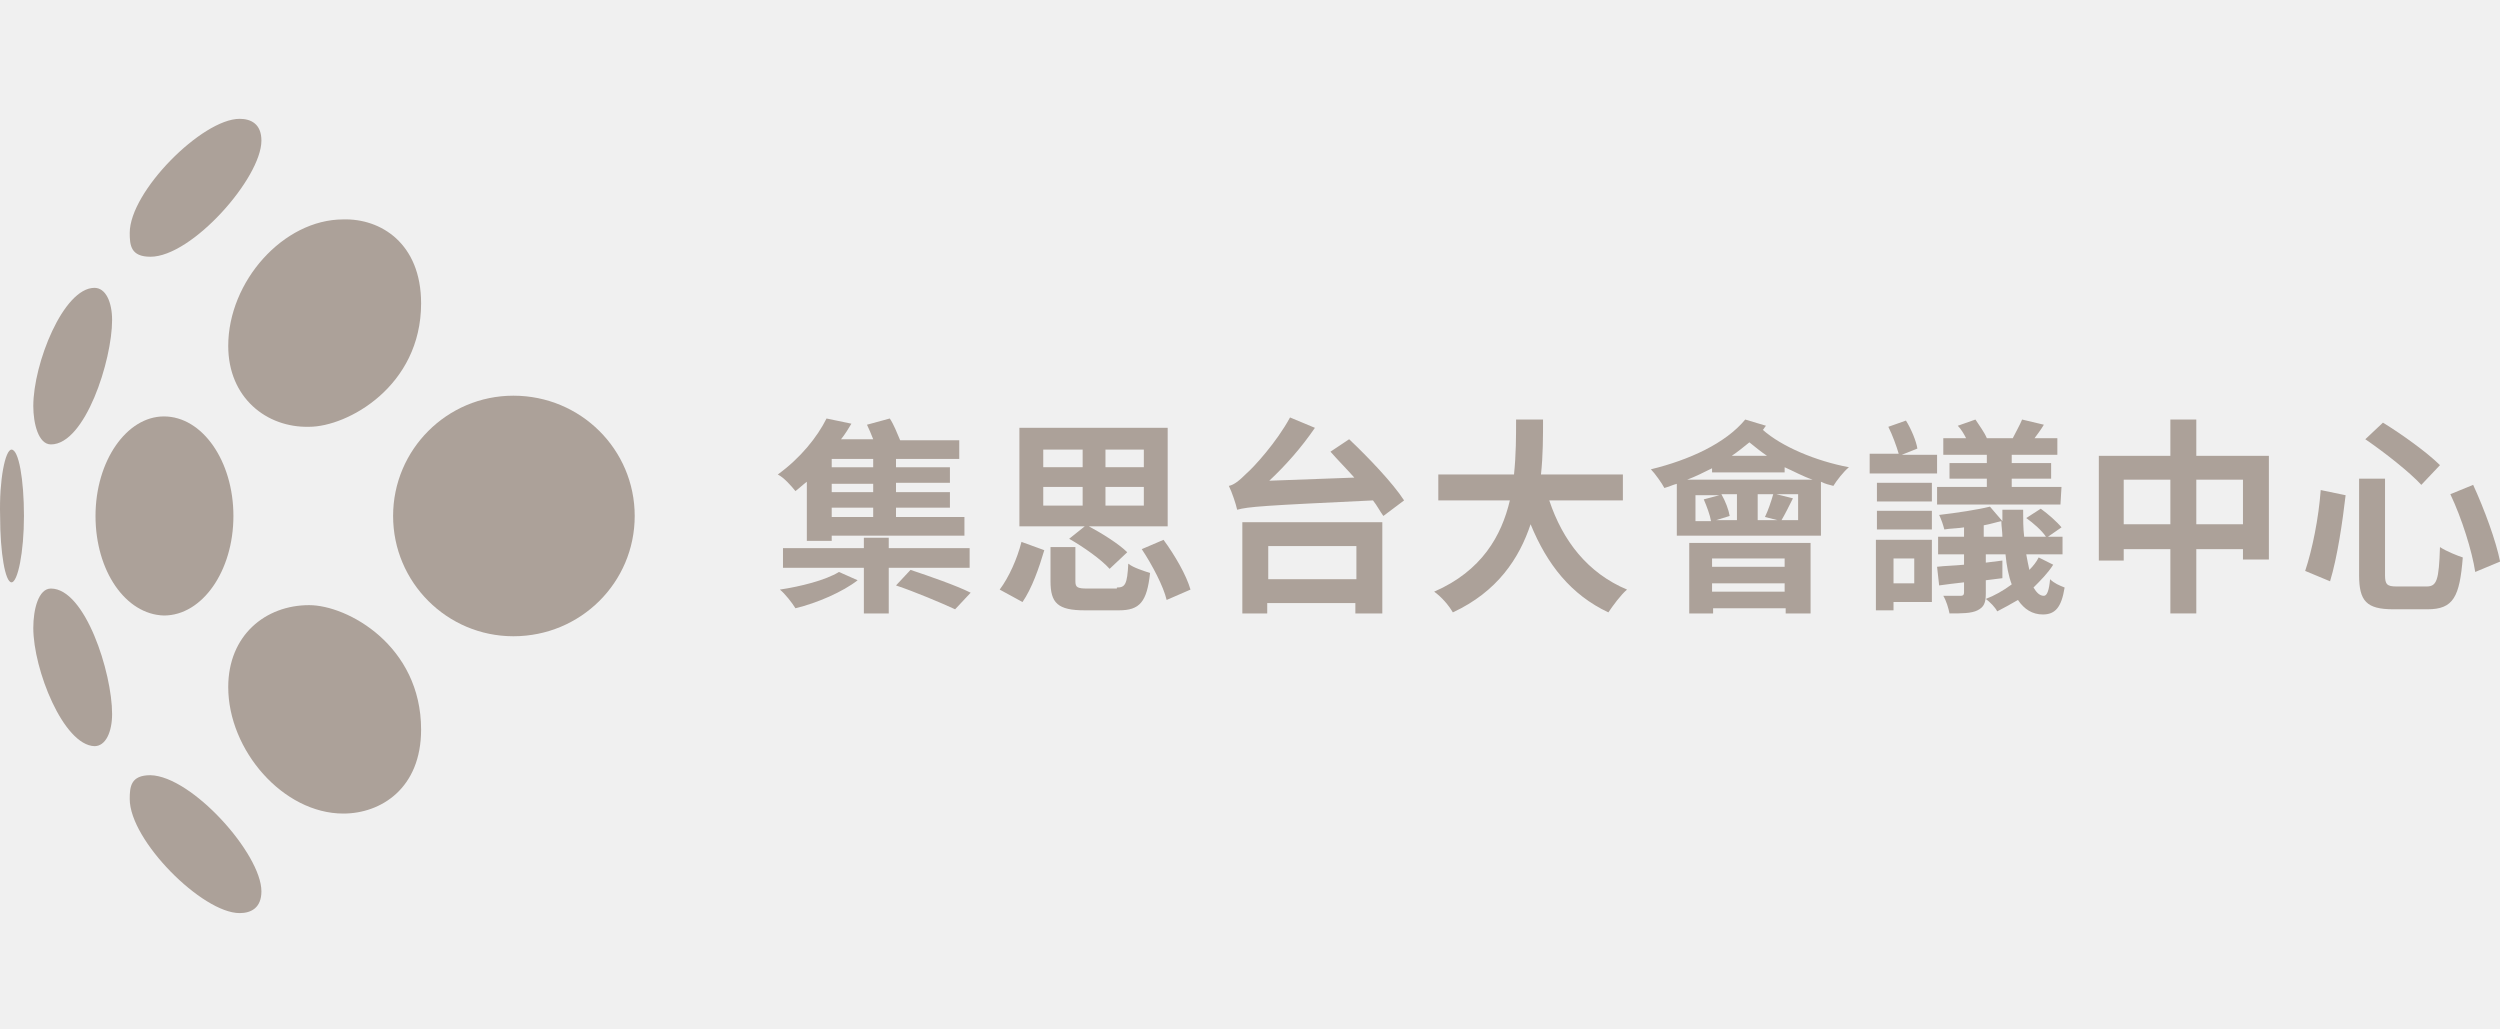
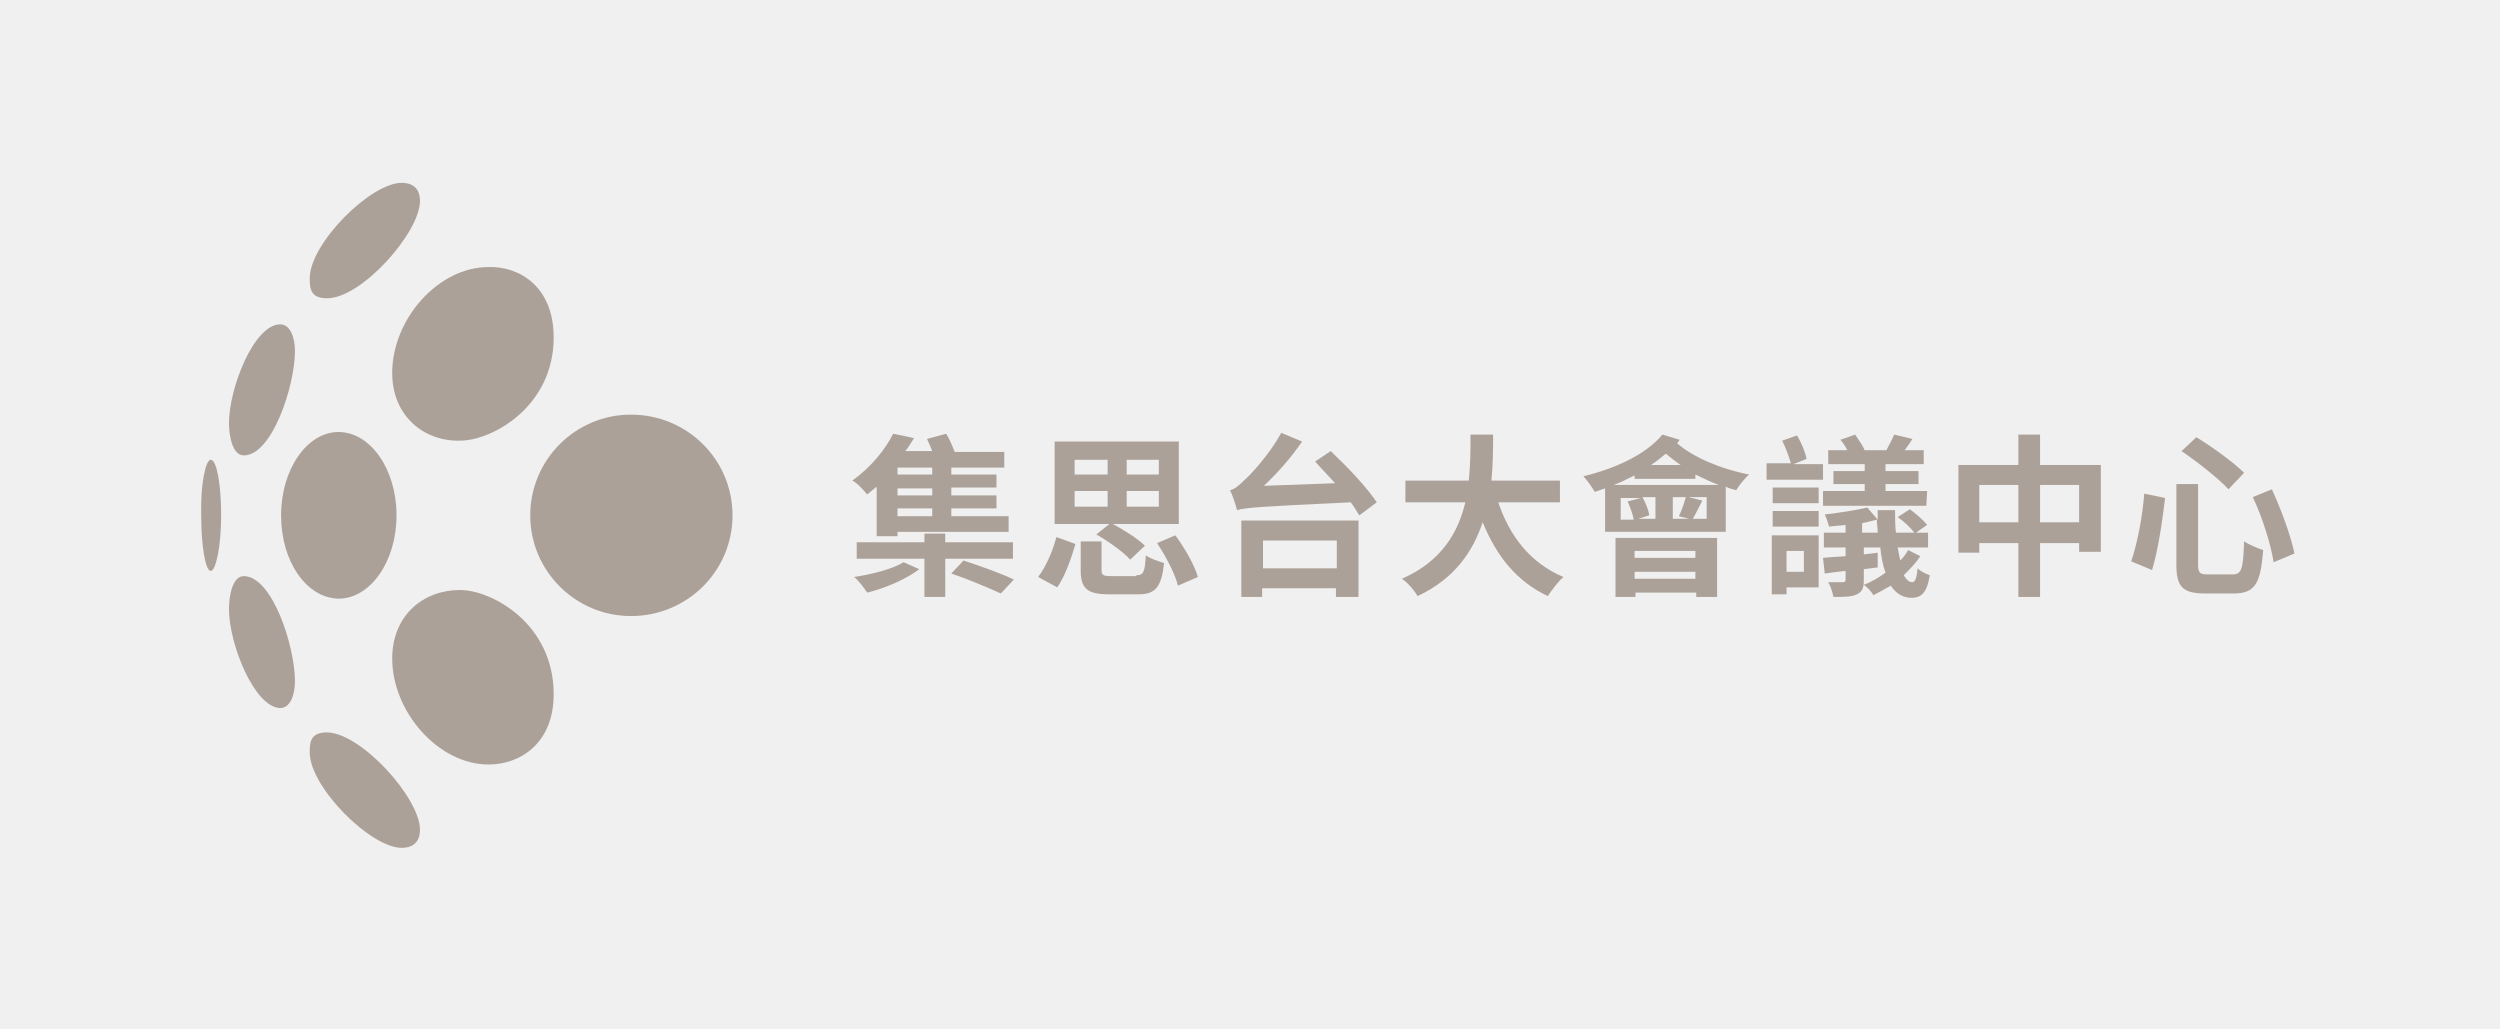
<svg xmlns="http://www.w3.org/2000/svg" width="547" height="225" viewBox="0 0 547 225" fill="none">
-   <g clip-path="url(#clip0_156_60)">
-     <path d="M67.634 132.405C58.105 132.405 49.938 138.985 49.938 150.329C49.938 164.168 61.962 178.008 75.121 178.008C83.289 178.008 92.137 172.562 92.137 159.63C92.137 141.253 76.029 132.405 67.634 132.405Z" fill="#ACA199" />
-     <path d="M32.922 169.613C28.611 169.613 28.384 172.108 28.384 174.831C28.384 183.906 44.266 199.787 52.434 199.787C54.929 199.787 57.198 198.653 57.198 195.023C57.198 186.855 41.997 169.84 32.922 169.613Z" fill="#ACA199" />
-     <path d="M51.072 112.894C51.072 100.869 44.266 91.114 35.871 91.114C27.704 91.114 20.898 100.869 20.898 112.894C20.898 124.918 27.477 134.447 35.871 134.674C44.266 134.674 51.072 124.918 51.072 112.894Z" fill="#ACA199" />
-     <path d="M11.142 128.775C8.419 128.775 7.285 133.313 7.285 137.397C7.285 146.472 13.864 163.034 20.671 163.261C23.166 163.261 24.528 160.084 24.528 156.227C24.528 147.152 18.629 128.775 11.142 128.775Z" fill="#ACA199" />
-     <path d="M67.634 93.383C76.029 93.383 92.137 84.534 92.137 66.384C92.137 53.225 83.289 47.78 75.121 48.007C61.962 48.007 49.938 61.62 49.938 75.686C49.938 87.03 58.332 93.609 67.634 93.383Z" fill="#ACA199" />
-     <path d="M32.922 56.175C41.997 56.175 57.198 38.932 57.198 30.764C57.198 27.134 54.929 26 52.434 26C44.266 26 28.384 41.881 28.384 50.956C28.384 53.679 28.611 56.175 32.922 56.175Z" fill="#ACA199" />
-     <path d="M11.142 97.239C18.629 97.239 24.528 78.862 24.528 70.014C24.528 66.157 23.166 62.981 20.671 62.981C13.864 62.981 7.285 79.543 7.285 88.845C7.285 92.702 8.419 97.239 11.142 97.239Z" fill="#ACA199" />
-     <path d="M112.329 86.576C97.809 86.576 86.011 98.374 86.011 112.894C86.011 127.414 97.809 139.212 112.329 139.212C127.076 139.212 138.874 127.414 138.874 112.894C138.874 98.374 127.076 86.576 112.329 86.576Z" fill="#ACA199" />
-     <path d="M2.521 98.374C1.159 98.374 -0.202 104.953 0.025 112.894C0.025 121.061 1.159 127.414 2.521 127.414C3.882 127.414 5.243 120.834 5.243 112.894C5.243 104.953 4.109 98.374 2.521 98.374Z" fill="#ACA199" />
-     <path d="M176.535 105.407C175.628 106.087 174.947 106.768 174.039 107.449C173.132 106.314 171.544 104.499 170.183 103.819C175.174 100.189 178.804 95.651 180.846 91.567L186.291 92.702C185.61 93.836 184.93 94.971 184.022 96.105H191.055C190.601 94.971 190.148 93.836 189.694 92.929L194.685 91.567C195.593 92.929 196.273 94.744 196.954 96.332H209.886V100.416H196.046V102.231H207.844V105.634H196.046V107.676H207.844V111.079H196.046V113.121H211.02V117.204H181.98V118.339H176.535V105.407ZM187.652 126.96C184.476 129.456 178.804 131.951 174.039 133.086C173.359 131.951 171.771 129.91 170.636 129.002C175.174 128.321 180.619 126.96 183.568 125.145L187.652 126.96ZM194.458 124.238V134.22H189.013V124.238H171.317V119.927H189.013V117.658H194.458V119.927H212.155V124.238H194.458ZM191.055 100.416H181.98V102.231H191.055V100.416ZM191.055 105.861H181.98V107.676H191.055V105.861ZM191.055 111.079H181.98V113.121H191.055V111.079ZM199.223 124.691C203.307 126.053 209.205 128.095 212.382 129.683L208.978 133.313C206.029 131.951 200.13 129.456 196.046 128.095L199.223 124.691Z" fill="#ACA199" />
-     <path d="M218.734 129.002C220.776 126.279 222.591 122.195 223.499 118.565L228.49 120.38C227.355 124.237 225.767 128.775 223.725 131.724L218.734 129.002ZM237.338 115.162H223.045V93.609H255.488V115.162H238.246C241.195 116.75 244.825 119.019 246.64 120.834L242.783 124.464C240.968 122.422 237.111 119.7 233.935 117.885L237.338 115.162ZM228.263 102.23H236.884V98.373H228.263V102.23ZM228.263 110.625H236.884V106.541H228.263V110.625ZM244.371 128.548C246.186 128.548 246.64 127.867 246.867 123.33C248.001 124.237 250.27 124.918 251.631 125.372C250.951 131.724 249.363 133.539 244.825 133.539H237.338C231.439 133.539 229.851 131.951 229.851 127.187V119.7H235.296V127.187C235.296 128.548 235.75 128.775 238.019 128.775H244.371V128.548ZM250.27 98.373H241.876V102.23H250.27V98.373ZM250.27 106.541H241.876V110.625H250.27V106.541ZM254.581 118.112C257.076 121.515 259.572 125.825 260.48 129.002L255.261 131.27C254.581 128.321 252.085 123.557 249.816 120.153L254.581 118.112Z" fill="#ACA199" />
-     <path d="M295.192 96.105C299.275 99.962 304.72 105.634 307.216 109.49L302.679 112.894C301.998 111.986 301.317 110.625 300.41 109.49C276.361 110.625 273.185 110.852 270.689 111.532C270.462 110.398 269.555 107.675 268.874 106.314C270.008 106.087 271.143 105.18 272.731 103.592C274.319 102.23 279.31 96.785 282.26 91.34L287.705 93.609C284.755 97.92 281.352 101.777 277.722 105.18L296.326 104.499C294.511 102.457 292.696 100.642 291.108 98.827L295.192 96.105ZM271.823 114.255H302.452V134.22H296.553V131.951H277.268V134.22H271.823V114.255ZM277.495 119.473V126.733H296.78V119.473H277.495Z" fill="#ACA199" />
-     <path d="M338.979 109.49C341.928 118.339 347.373 125.372 355.995 129.002C354.633 130.136 352.818 132.632 351.911 133.993C343.743 130.136 338.525 123.557 334.895 114.708C332.399 122.195 327.635 129.455 317.879 133.993C316.972 132.405 315.384 130.59 313.796 129.455C324.232 124.918 328.543 117.204 330.358 109.49H314.703V103.818H331.265C331.719 99.508 331.719 95.424 331.719 91.794H337.618C337.618 95.424 337.618 99.735 337.164 103.818H355.087V109.49H338.979Z" fill="#ACA199" />
-     <path d="M386.396 93.155C386.169 93.382 385.942 93.836 385.716 94.063C389.799 97.693 397.286 100.869 404.546 102.23C403.412 103.138 401.824 105.18 401.143 106.314C400.236 106.087 399.328 105.86 398.421 105.407V117.204H366.885V105.86C365.977 106.087 365.07 106.541 364.162 106.768C363.708 105.86 362.12 103.592 361.213 102.684C369.607 100.642 377.548 97.012 381.859 91.794L386.396 93.155ZM396.606 104.953C394.564 104.272 392.522 103.138 390.48 102.23V103.365H374.599V102.457C372.784 103.365 370.969 104.272 369.153 104.953H396.606ZM369.38 118.792H396.152V134.22H390.707V133.086H374.825V134.22H369.607V118.792H369.38ZM374.372 114.028C374.145 112.667 373.464 110.852 372.784 109.263L376.187 108.356H370.969V114.028H374.372ZM374.599 122.195V124.01H390.48V122.195H374.599ZM390.48 129.455V127.64H374.599V129.455H390.48ZM380.044 108.129H376.64C377.548 109.717 378.229 111.532 378.455 112.893L375.506 113.801H380.044V108.129ZM386.623 99.735C385.262 98.827 383.9 97.693 382.766 96.785C381.632 97.693 380.27 98.827 378.909 99.735H386.623ZM384.581 108.129V113.801H388.892L386.169 113.12C386.85 111.759 387.531 109.717 387.984 108.129H384.581ZM393.429 108.129H388.665L392.295 109.037C391.387 110.852 390.48 112.667 389.799 113.801H393.429V108.129Z" fill="#ACA199" />
-     <path d="M423.831 103.592H409.084V99.281H415.436C414.983 97.693 414.075 95.197 413.168 93.382L417.024 92.021C418.159 93.836 419.293 96.558 419.52 98.147L416.117 99.508H423.831V103.592ZM422.696 131.724H414.302V133.539H410.445V118.112H422.696V131.724ZM410.672 105.633H422.696V109.717H410.672V105.633ZM410.672 111.759H422.696V115.843H410.672V111.759ZM414.302 122.195V127.64H418.84V122.195H414.302ZM449.241 123.557C448.107 125.372 446.518 126.96 444.93 128.548C445.611 129.682 446.292 130.363 447.199 130.363C447.88 130.363 448.333 129.229 448.56 126.733C449.468 127.64 450.602 128.094 451.737 128.548C451.056 132.859 449.695 134.447 446.972 134.447C444.703 134.447 442.888 133.312 441.527 131.271C439.939 132.178 438.351 133.086 436.99 133.766C436.536 132.859 435.402 131.724 434.494 131.044C436.309 130.363 438.351 129.229 440.166 127.867C439.485 126.052 439.032 123.784 438.805 121.288H434.494V123.103L438.124 122.649V126.506L434.494 126.96V129.909C434.494 131.951 434.04 132.859 432.679 133.539C431.318 134.22 429.276 134.22 426.553 134.22C426.326 133.086 425.873 131.497 425.192 130.363C426.78 130.363 428.368 130.363 429.049 130.363C429.503 130.363 429.73 130.136 429.73 129.682V127.414C427.688 127.64 425.873 127.867 424.285 128.094L423.831 124.01C425.646 123.784 427.461 123.784 429.73 123.557V121.288H424.058V117.431H429.73V115.389C428.368 115.616 426.78 115.616 425.419 115.843C425.192 114.935 424.738 113.574 424.285 112.667C428.141 112.213 432.679 111.532 435.401 110.852L438.124 114.028C438.124 113.12 438.124 112.213 438.124 111.532H442.662C442.662 113.574 442.662 115.616 442.888 117.431H447.653C446.745 116.07 444.93 114.482 443.342 113.347L446.518 111.305C448.107 112.44 450.149 114.255 451.056 115.389L448.107 117.431H451.283V121.288H443.342C443.569 122.649 443.796 123.557 444.023 124.691C444.93 123.784 445.611 122.876 446.065 121.969L449.241 123.557ZM450.829 110.398H423.831V106.541H434.721V104.726H426.553V101.323H434.721V99.508H425.192V95.878H430.183C429.73 94.97 429.049 93.836 428.368 93.155L432.225 91.794C433.133 93.155 434.267 94.743 434.721 95.878H440.393C441.073 94.516 441.981 92.928 442.435 91.794L447.199 92.928C446.518 94.063 445.838 94.97 445.157 95.878H450.148V99.508H440.166V101.323H448.787V104.726H440.166V106.541H451.056L450.829 110.398ZM438.124 117.431C438.124 116.297 437.897 115.162 437.897 114.028C436.763 114.255 435.402 114.709 434.04 114.935V117.431H438.124Z" fill="#ACA199" />
-     <path d="M496.431 99.735V122.422H490.759V120.154H480.55V134.22H474.878V120.154H464.669V122.649H459.224V99.735H474.878V91.794H480.55V99.735H496.431ZM474.878 114.708V104.953H464.669V114.708H474.878ZM490.759 114.708V104.953H480.55V114.708H490.759Z" fill="#ACA199" />
-     <path d="M513.22 108.356C512.54 114.255 511.405 121.969 509.817 127.187L504.372 124.918C505.96 120.154 507.321 113.347 507.775 107.222L513.22 108.356ZM521.842 104.726V125.826C521.842 127.867 522.295 128.321 524.337 128.321H530.917C533.185 128.321 533.639 126.96 533.866 119.7C535.227 120.607 537.496 121.515 538.857 121.969C538.177 130.59 536.815 133.312 531.144 133.312H523.657C517.758 133.312 516.17 131.497 516.17 125.826V104.726H521.842ZM521.388 92.475C525.472 94.97 531.144 99.054 533.866 101.777L529.782 106.087C527.287 103.365 521.842 99.054 517.531 96.105L521.388 92.475ZM541.126 106.087C543.622 111.532 546.117 118.339 547.025 122.876L541.58 125.145C540.899 120.607 538.63 113.347 536.135 108.129L541.126 106.087Z" fill="#ACA199" />
-   </g>
-   <defs>
-     <clipPath id="clip0_156_60">
-       <rect width="547" height="225" fill="white" />
-     </clipPath>
-   </defs>
+   <path d="M100.63 129.093C92.652 129.093 85.813 134.602 85.813 144.1C85.813 155.688 95.881 167.276 106.899 167.276C113.738 167.276 121.146 162.717 121.146 151.889C121.146 136.502 107.659 129.093 100.63 129.093Z" fill="#ACA199" />
+   <path d="M71.566 160.247C67.956 160.247 67.766 162.337 67.766 164.616C67.766 172.215 81.064 185.512 87.903 185.512C89.992 185.512 91.892 184.563 91.892 181.523C91.892 174.684 79.164 160.437 71.566 160.247Z" fill="#ACA199" />
+   <path d="M86.763 112.757C86.763 102.688 81.064 94.52 74.035 94.52C67.197 94.52 61.498 102.688 61.498 112.757C61.498 122.825 67.007 130.803 74.035 130.993C81.064 130.993 86.763 122.825 86.763 112.757Z" fill="#ACA199" />
+   <path d="M53.329 126.054C51.049 126.054 50.1 129.853 50.1 133.273C50.1 140.871 55.609 154.739 61.307 154.929C63.397 154.929 64.537 152.269 64.537 149.04C64.537 141.441 59.598 126.054 53.329 126.054Z" fill="#ACA199" />
+   <path d="M100.63 96.419C107.659 96.419 121.146 89.011 121.146 73.814C121.146 62.796 113.738 58.237 106.899 58.427C95.881 58.427 85.813 69.824 85.813 81.602C85.813 91.1 92.842 96.609 100.63 96.419Z" fill="#ACA199" />
+   <path d="M71.566 65.265C79.164 65.265 91.892 50.828 91.892 43.989C91.892 40.95 89.992 40 87.903 40C81.064 40 67.766 53.297 67.766 60.896C67.766 63.176 67.956 65.265 71.566 65.265Z" fill="#ACA199" />
+   <path d="M53.329 99.649C59.598 99.649 64.537 84.262 64.537 76.853C64.537 73.624 63.397 70.964 61.307 70.964C55.609 70.964 50.1 84.832 50.1 92.62C50.1 95.85 51.049 99.649 53.329 99.649Z" fill="#ACA199" />
+   <path d="M138.053 90.721C125.895 90.721 116.017 100.599 116.017 112.757C116.017 124.914 125.895 134.792 138.053 134.792C150.401 134.792 160.279 124.914 160.279 112.757C160.279 100.599 150.401 90.721 138.053 90.721Z" fill="#ACA199" />
+   <path d="M46.111 100.599C44.971 100.599 43.831 106.108 44.021 112.756C44.021 119.595 44.971 124.914 46.111 124.914C47.25 124.914 48.39 119.405 48.39 112.756C48.39 106.108 47.44 100.599 46.111 100.599Z" fill="#ACA199" />
+   <path d="M191.813 106.488C191.053 107.058 190.483 107.628 189.724 108.197C188.964 107.248 187.634 105.728 186.494 105.158C190.673 102.119 193.713 98.319 195.422 94.9L199.982 95.85C199.412 96.799 198.842 97.749 198.082 98.699H203.971C203.591 97.749 203.211 96.799 202.831 96.04L207.01 94.9C207.77 96.04 208.34 97.559 208.91 98.889H219.738V102.309H208.15V103.828H218.028V106.678H208.15V108.387H218.028V111.237H208.15V112.947H220.688V116.366H196.372V117.316H191.813V106.488ZM201.121 124.534C198.462 126.624 193.713 128.714 189.724 129.663C189.154 128.714 187.824 127.004 186.874 126.244C190.673 125.674 195.233 124.534 197.702 123.015L201.121 124.534ZM206.82 122.255V130.613H202.261V122.255H187.444V118.645H202.261V116.746H206.82V118.645H221.638V122.255H206.82ZM203.971 102.309H196.372V103.828H203.971V102.309ZM203.971 106.868H196.372V108.387H203.971V106.868ZM203.971 111.237H196.372V112.947H203.971V111.237ZM210.81 122.635C214.229 123.774 219.168 125.484 221.828 126.814L218.978 129.853C216.509 128.714 211.569 126.624 208.15 125.484L210.81 122.635Z" fill="#ACA199" />
+   <path d="M227.147 126.243C228.856 123.964 230.376 120.544 231.136 117.505L235.315 119.025C234.365 122.254 233.036 126.053 231.326 128.523L227.147 126.243ZM242.724 114.655H230.756V96.609H257.921V114.655H243.484C245.953 115.985 248.993 117.885 250.512 119.405L247.283 122.444C245.763 120.734 242.534 118.455 239.874 116.935L242.724 114.655ZM235.125 103.828H242.344V100.598H235.125V103.828ZM235.125 110.856H242.344V107.437H235.125V110.856ZM248.613 125.863C250.132 125.863 250.512 125.294 250.702 121.494C251.652 122.254 253.552 122.824 254.692 123.204C254.122 128.523 252.792 130.043 248.993 130.043H242.724C237.785 130.043 236.455 128.713 236.455 124.724V118.455H241.014V124.724C241.014 125.863 241.394 126.053 243.294 126.053H248.613V125.863ZM253.552 100.598H246.523V103.828H253.552V100.598ZM253.552 107.437H246.523V110.856H253.552V107.437ZM257.161 117.125C259.251 119.974 261.34 123.584 262.1 126.243L257.731 128.143C257.161 125.673 255.071 121.684 253.172 118.835L257.161 117.125Z" fill="#ACA199" />
+   <path d="M291.165 98.699C294.584 101.928 299.143 106.677 301.233 109.907L297.433 112.756C296.863 111.996 296.294 110.856 295.534 109.907C275.397 110.856 272.738 111.046 270.648 111.616C270.458 110.666 269.699 108.387 269.129 107.247C270.078 107.057 271.028 106.297 272.358 104.968C273.688 103.828 277.867 99.269 280.337 94.71L284.896 96.609C282.426 100.218 279.577 103.448 276.537 106.297L292.114 105.727C290.595 104.018 289.075 102.498 287.745 100.978L291.165 98.699ZM271.598 113.896H297.243V130.613H292.304V128.713H276.157V130.613H271.598V113.896ZM276.347 118.265V124.344H292.494V118.265H276.347Z" fill="#ACA199" />
+   <path d="M327.828 109.907C330.297 117.315 334.856 123.204 342.075 126.244C340.935 127.193 339.416 129.283 338.656 130.423C331.817 127.193 327.448 121.684 324.408 114.276C322.319 120.545 318.33 126.623 310.161 130.423C309.401 129.093 308.071 127.573 306.742 126.623C315.48 122.824 319.089 116.365 320.609 109.907H307.502V105.157H321.369C321.749 101.548 321.749 98.129 321.749 95.089H326.688C326.688 98.129 326.688 101.738 326.308 105.157H341.315V109.907H327.828Z" fill="#ACA199" />
+   <path d="M367.53 96.229C367.34 96.419 367.15 96.799 366.96 96.989C370.38 100.028 376.648 102.688 382.727 103.828C381.777 104.588 380.448 106.297 379.878 107.247C379.118 107.057 378.358 106.867 377.598 106.487V116.365H351.193V106.867C350.433 107.057 349.673 107.437 348.914 107.627C348.534 106.867 347.204 104.967 346.444 104.208C353.473 102.498 360.122 99.459 363.731 95.089L367.53 96.229ZM376.079 106.107C374.369 105.537 372.659 104.588 370.95 103.828V104.778H357.652V104.018C356.132 104.778 354.613 105.537 353.093 106.107H376.079ZM353.283 117.695H375.699V130.613H371.139V129.663H357.842V130.613H353.473V117.695H353.283ZM357.462 113.706C357.272 112.566 356.702 111.046 356.132 109.717L358.982 108.957H354.613V113.706H357.462ZM357.652 120.545V122.064H370.95V120.545H357.652ZM370.95 126.623V125.104H357.652V126.623H370.95ZM362.211 108.767H359.362C360.122 110.097 360.691 111.616 360.881 112.756L358.412 113.516H362.211V108.767ZM367.72 101.738C366.58 100.978 365.441 100.028 364.491 99.269C363.541 100.028 362.401 100.978 361.261 101.738H367.72ZM366.01 108.767V113.516H369.62L367.34 112.946C367.91 111.806 368.48 110.097 368.86 108.767H366.01ZM373.419 108.767H369.43L372.469 109.527C371.709 111.046 370.95 112.566 370.38 113.516H373.419V108.767Z" fill="#ACA199" />
+   <path d="M398.875 104.968H386.527V101.358H391.846C391.466 100.028 390.706 97.939 389.946 96.419L393.176 95.279C394.125 96.799 395.075 99.079 395.265 100.408L392.416 101.548H398.875V104.968ZM397.925 128.523H390.896V130.043H387.667V117.125H397.925V128.523ZM387.857 106.677H397.925V110.097H387.857V106.677ZM387.857 111.806H397.925V115.226H387.857V111.806ZM390.896 120.545V125.104H394.695V120.545H390.896ZM420.151 121.684C419.201 123.204 417.871 124.534 416.541 125.864C417.111 126.813 417.681 127.383 418.441 127.383C419.011 127.383 419.391 126.433 419.581 124.344C420.34 125.104 421.29 125.484 422.24 125.864C421.67 129.473 420.53 130.803 418.251 130.803C416.351 130.803 414.832 129.853 413.692 128.143C412.362 128.903 411.032 129.663 409.892 130.233C409.513 129.473 408.563 128.523 407.803 127.953C409.323 127.383 411.032 126.433 412.552 125.294C411.982 123.774 411.602 121.874 411.412 119.785H407.803V121.304L410.842 120.925V124.154L407.803 124.534V127.003C407.803 128.713 407.423 129.473 406.283 130.043C405.143 130.613 403.434 130.613 401.154 130.613C400.964 129.663 400.584 128.333 400.014 127.383C401.344 127.383 402.674 127.383 403.244 127.383C403.624 127.383 403.814 127.193 403.814 126.813V124.914C402.104 125.104 400.584 125.294 399.254 125.484L398.875 122.064C400.394 121.874 401.914 121.874 403.814 121.684V119.785H399.064V116.555H403.814V114.846C402.674 115.036 401.344 115.036 400.204 115.226C400.014 114.466 399.634 113.326 399.254 112.566C402.484 112.186 406.283 111.616 408.563 111.046L410.842 113.706C410.842 112.946 410.842 112.186 410.842 111.616H414.642C414.642 113.326 414.642 115.036 414.832 116.555H418.821C418.061 115.416 416.541 114.086 415.211 113.136L417.871 111.426C419.201 112.376 420.91 113.896 421.67 114.846L419.201 116.555H421.86V119.785H415.211C415.401 120.925 415.591 121.684 415.781 122.634C416.541 121.874 417.111 121.114 417.491 120.355L420.151 121.684ZM421.48 110.666H398.875V107.437H407.993V105.917H401.154V103.068H407.993V101.548H400.014V98.509H404.194C403.814 97.749 403.244 96.799 402.674 96.229L405.903 95.089C406.663 96.229 407.613 97.559 407.993 98.509H412.742C413.312 97.369 414.072 96.039 414.452 95.089L418.441 96.039C417.871 96.989 417.301 97.749 416.731 98.509H420.91V101.548H412.552V103.068H419.771V105.917H412.552V107.437H421.67L421.48 110.666ZM410.842 116.555C410.842 115.606 410.652 114.656 410.652 113.706C409.702 113.896 408.563 114.276 407.423 114.466V116.555H410.842Z" fill="#ACA199" />
+   <path d="M459.663 101.738V120.735H454.914V118.835H446.365V130.613H441.616V118.835H433.068V120.925H428.509V101.738H441.616V95.089H446.365V101.738H459.663ZM441.616 114.276V106.107H433.068V114.276H441.616ZM454.914 114.276V106.107H446.365V114.276H454.914Z" fill="#ACA199" />
+   <path d="M473.72 108.957C473.15 113.896 472.2 120.355 470.871 124.724L466.312 122.824C467.641 118.835 468.781 113.136 469.161 108.007L473.72 108.957ZM480.939 105.917V123.584C480.939 125.294 481.319 125.674 483.028 125.674H488.537C490.437 125.674 490.817 124.534 491.007 118.455C492.147 119.215 494.046 119.975 495.186 120.355C494.616 127.573 493.476 129.853 488.727 129.853H482.458C477.519 129.853 476.19 128.333 476.19 123.584V105.917H480.939ZM480.559 95.659C483.978 97.749 488.727 101.168 491.007 103.448L487.588 107.057C485.498 104.777 480.939 101.168 477.329 98.699L480.559 95.659ZM497.086 107.057C499.175 111.616 501.265 117.315 502.025 121.114L497.466 123.014C496.896 119.215 494.996 113.136 492.907 108.767L497.086 107.057Z" fill="#ACA199" />
</svg>
